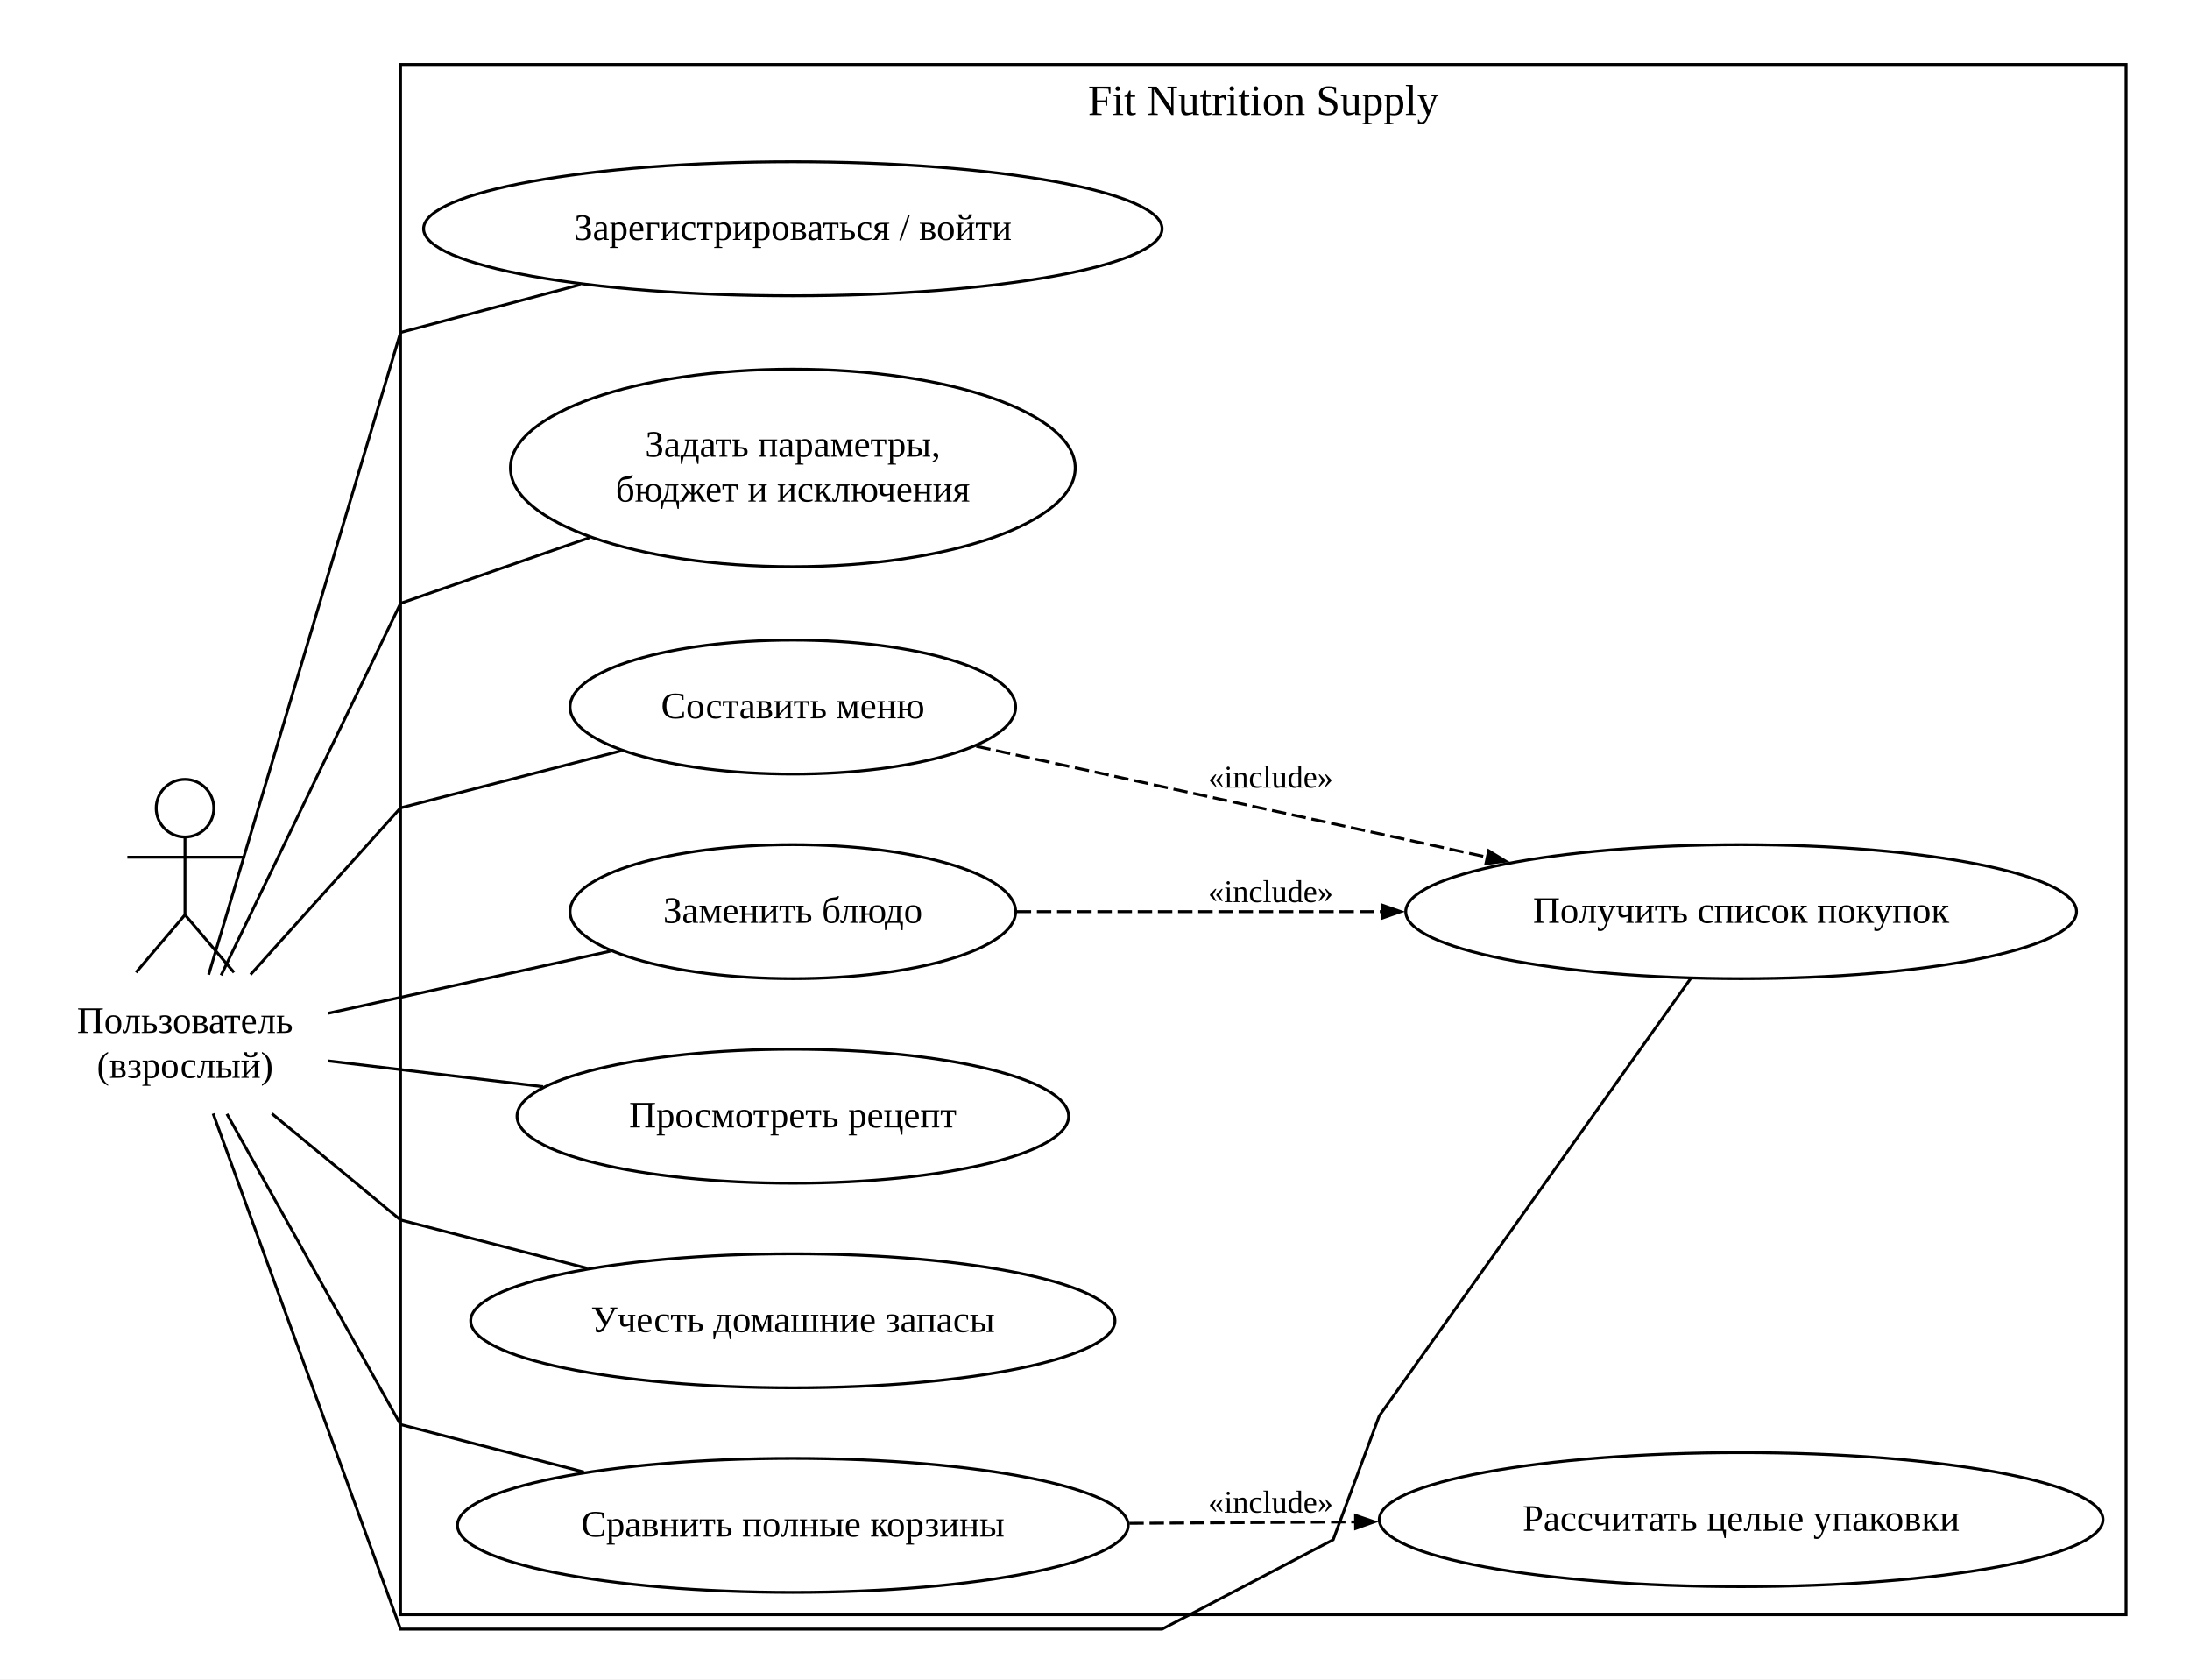
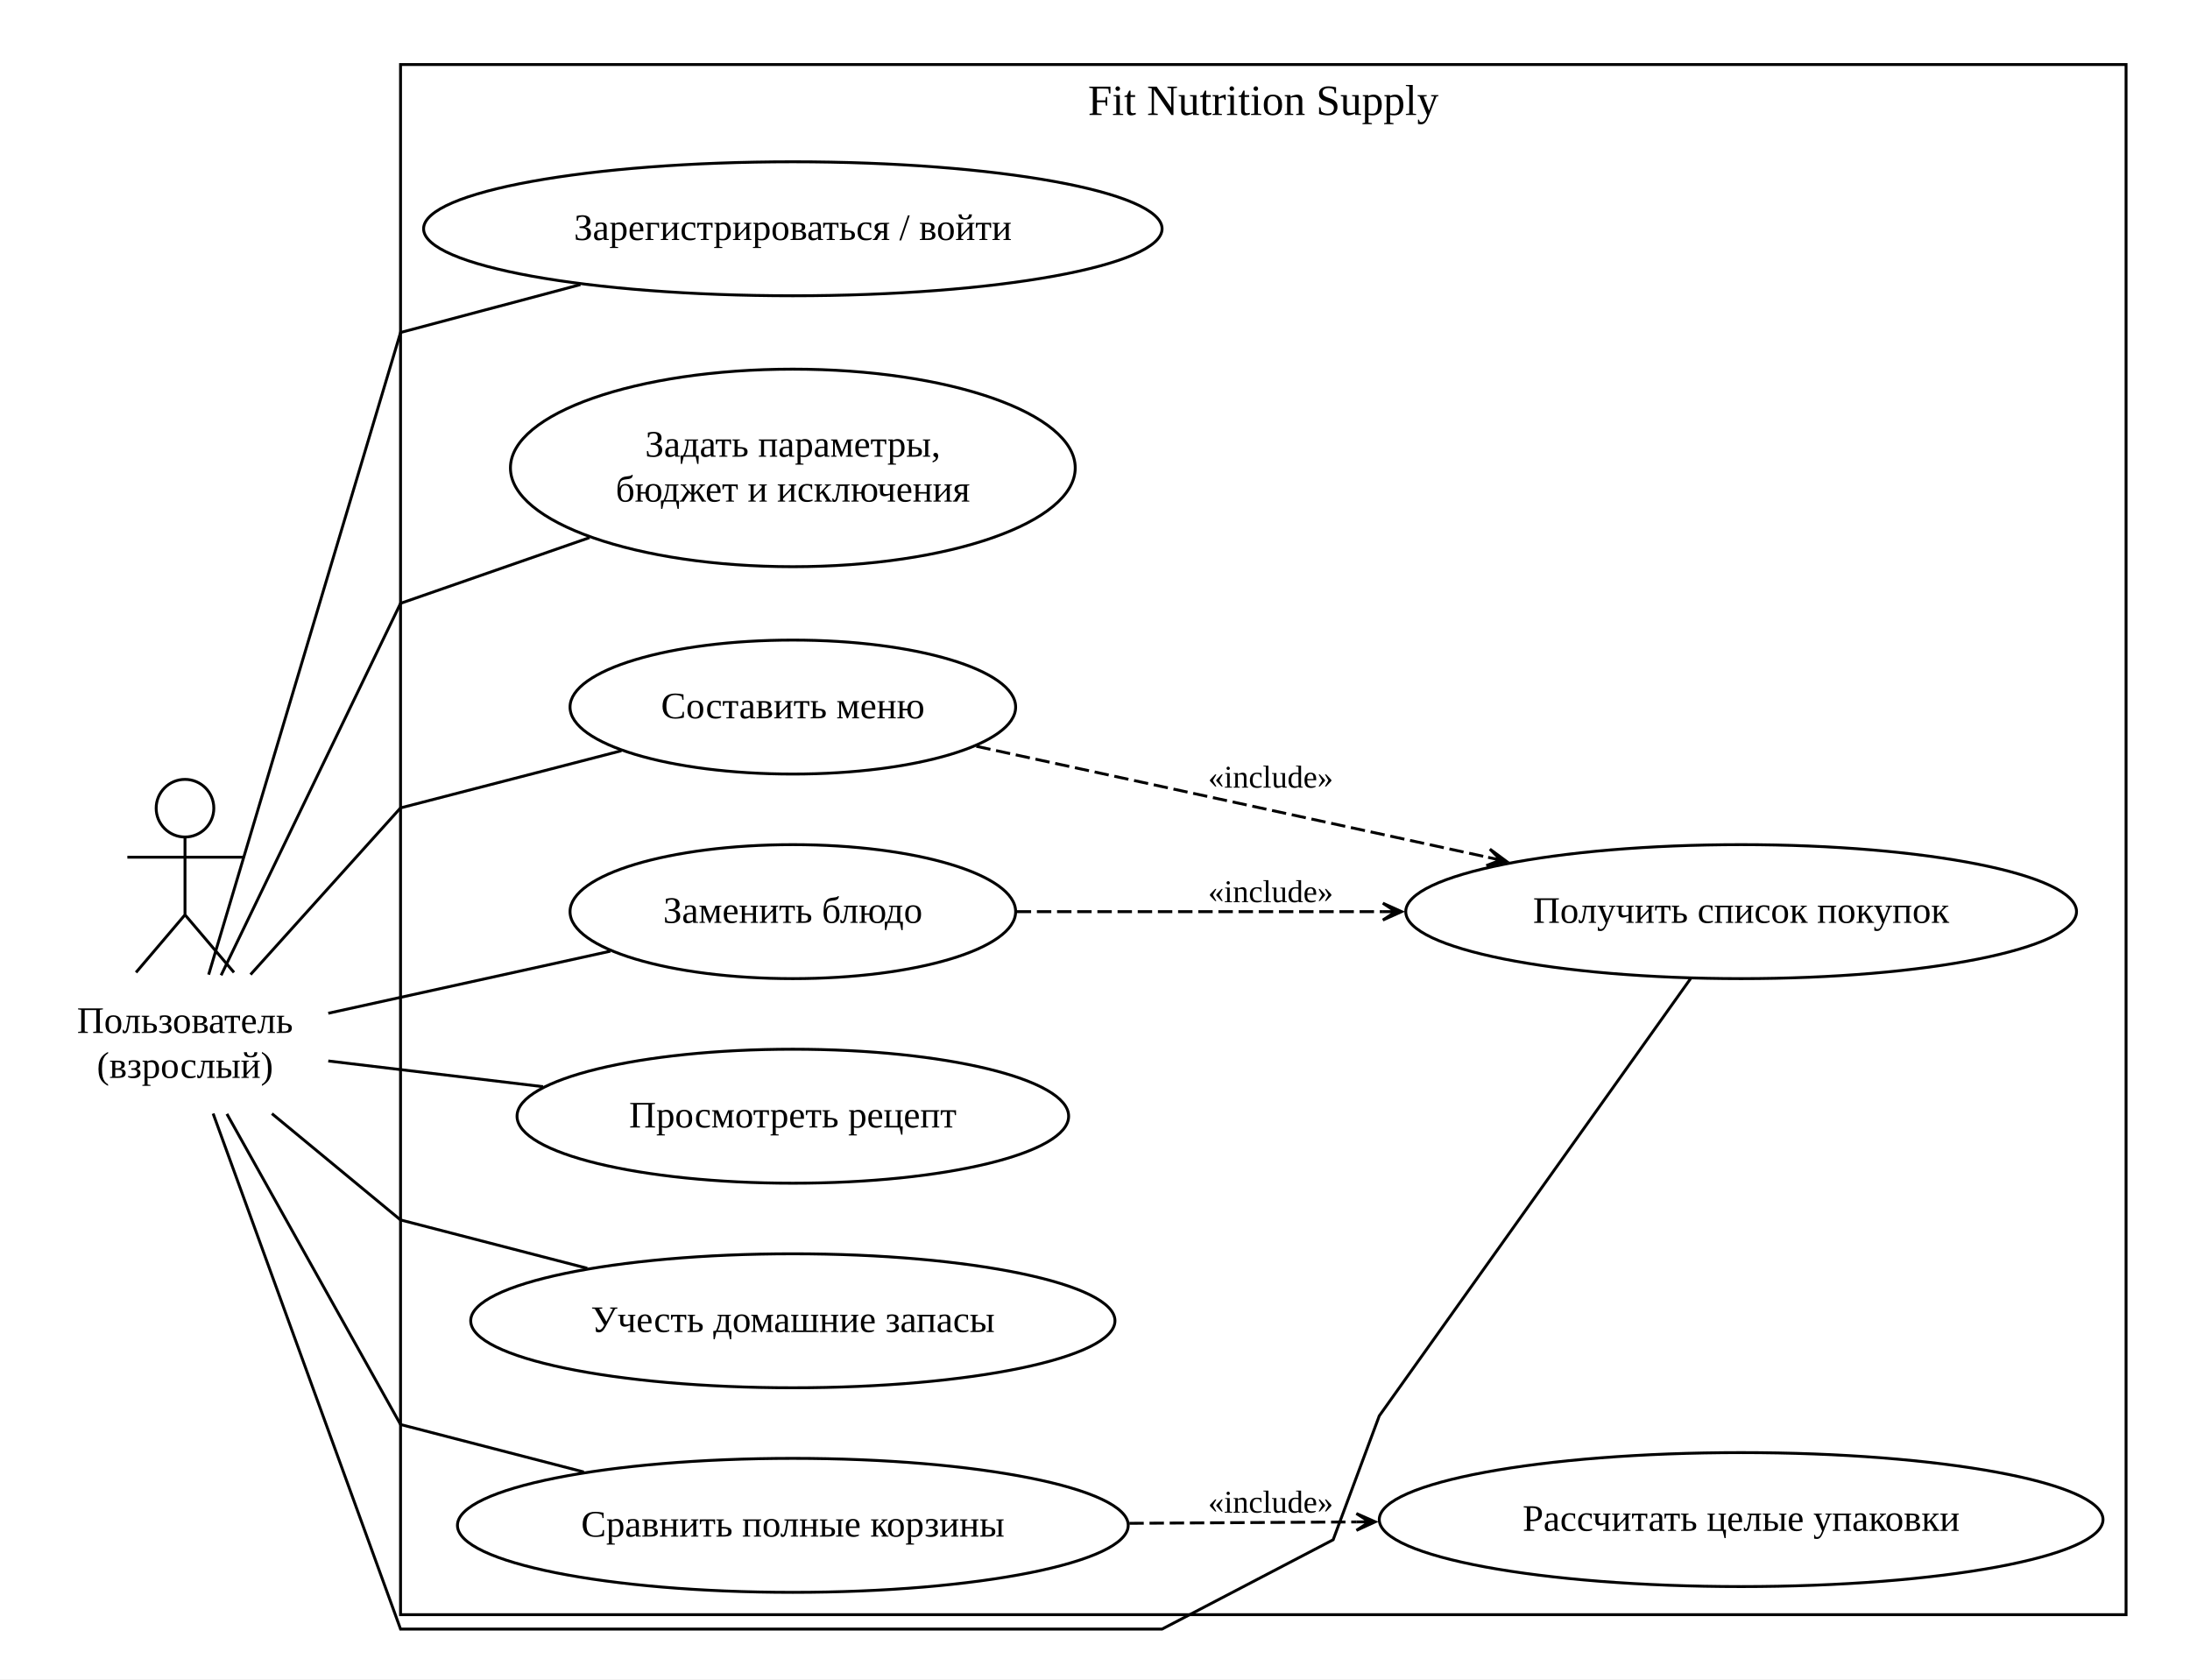
<svg xmlns="http://www.w3.org/2000/svg" width="760pt" height="583pt" viewBox="0.00 0.00 760.00 583.00">
  <g id="graph0" class="graph" transform="scale(1 1) rotate(0) translate(14.4 568.4)">
    <polygon fill="white" stroke="none" points="-14.4,14.4 -14.4,-568.4 745.81,-568.4 745.81,14.4 -14.4,14.4" />
    <g id="clust1" class="cluster">
      <polygon fill="white" stroke="black" points="124.6,-8 124.6,-546 723.41,-546 723.41,-8 124.6,-8" />
      <text xml:space="preserve" text-anchor="middle" x="424.01" y="-528.5" font-family="Times New Roman" font-size="15.00">Fit Nutrition Supply</text>
    </g>
    <g id="node1" class="node">
      <circle cx="49.8" cy="-287.9" r="10" fill="none" stroke="black" />
      <path d="M49.8,-277.9v27m-20,-20h40m-20,20 -17,20m17,-20 17,20" stroke="black" fill="none" />
      <text xml:space="preserve" text-anchor="middle" x="49.8" y="-209.9" font-family="Times New Roman" font-size="13.00">Пользователь</text>
      <text xml:space="preserve" text-anchor="middle" x="49.8" y="-194.3" font-family="Times New Roman" font-size="13.00">(взрослый)</text>
    </g>
    <g id="node2" class="node">
      <ellipse fill="none" stroke="black" cx="260.74" cy="-489" rx="128.14" ry="23.25" />
      <text xml:space="preserve" text-anchor="middle" x="260.74" y="-485.1" font-family="Times New Roman" font-size="13.00">Зарегистрироваться / войти</text>
    </g>
    <g id="edge1" class="edge">
      <path fill="none" stroke="black" d="M58.01,-230.13C76.58,-292.28 124.6,-453 124.6,-453 124.6,-453 155.04,-461.11 187.03,-469.63" />
    </g>
    <g id="node3" class="node">
      <ellipse fill="none" stroke="black" cx="260.74" cy="-406" rx="98" ry="34.28" />
      <text xml:space="preserve" text-anchor="middle" x="260.74" y="-409.9" font-family="Times New Roman" font-size="13.00">Задать параметры,</text>
      <text xml:space="preserve" text-anchor="middle" x="260.74" y="-394.3" font-family="Times New Roman" font-size="13.00">бюджет и исключения</text>
    </g>
    <g id="edge2" class="edge">
      <path fill="none" stroke="black" d="M62.33,-229.91C83.09,-272.94 124.6,-359 124.6,-359 124.6,-359 157.08,-370.3 190.19,-381.81" />
    </g>
    <g id="node4" class="node">
      <ellipse fill="none" stroke="black" cx="260.74" cy="-323" rx="77.32" ry="23.25" />
      <text xml:space="preserve" text-anchor="middle" x="260.74" y="-319.1" font-family="Times New Roman" font-size="13.00">Составить меню</text>
    </g>
    <g id="edge3" class="edge">
      <path fill="none" stroke="black" d="M72.54,-230.16C94.31,-254.35 124.6,-288 124.6,-288 124.6,-288 164.73,-298.39 201.25,-307.85" />
    </g>
    <g id="node5" class="node">
      <ellipse fill="none" stroke="black" cx="260.74" cy="-252" rx="77.32" ry="23.25" />
      <text xml:space="preserve" text-anchor="middle" x="260.74" y="-248.1" font-family="Times New Roman" font-size="13.00">Заменить блюдо</text>
    </g>
    <g id="edge4" class="edge">
      <path fill="none" stroke="black" d="M99.52,-216.73C128.7,-223.15 166.09,-231.38 197.41,-238.28" />
    </g>
    <g id="node6" class="node">
      <ellipse fill="none" stroke="black" cx="260.74" cy="-181" rx="95.71" ry="23.25" />
      <text xml:space="preserve" text-anchor="middle" x="260.74" y="-177.1" font-family="Times New Roman" font-size="13.00">Просмотреть рецепт</text>
    </g>
    <g id="edge5" class="edge">
      <path fill="none" stroke="black" d="M99.52,-200.17C121.71,-197.52 148.64,-194.29 174.04,-191.25" />
    </g>
    <g id="node7" class="node">
      <ellipse fill="none" stroke="black" cx="589.83" cy="-252" rx="116.39" ry="23.25" />
      <text xml:space="preserve" text-anchor="middle" x="589.83" y="-248.1" font-family="Times New Roman" font-size="13.00">Получить список покупок</text>
    </g>
    <g id="edge6" class="edge">
      <path fill="none" stroke="black" d="M59.56,-181.92C79.1,-128.14 124.6,-3 124.6,-3 124.6,-3 388.87,-3 388.87,-3 388.87,-3 448.25,-34 448.25,-34 448.25,-34 464.25,-77 464.25,-77 464.25,-77 538.4,-181.16 572.29,-228.76" />
    </g>
    <g id="node8" class="node">
      <ellipse fill="none" stroke="black" cx="260.74" cy="-110" rx="111.79" ry="23.25" />
      <text xml:space="preserve" text-anchor="middle" x="260.74" y="-106.1" font-family="Times New Roman" font-size="13.00">Учесть домашние запасы</text>
    </g>
    <g id="edge7" class="edge">
      <path fill="none" stroke="black" d="M79.97,-181.89C100.6,-164.84 124.6,-145 124.6,-145 124.6,-145 156.56,-136.72 189.4,-128.22" />
    </g>
    <g id="node9" class="node">
      <ellipse fill="none" stroke="black" cx="260.74" cy="-39" rx="116.39" ry="23.25" />
      <text xml:space="preserve" text-anchor="middle" x="260.74" y="-35.1" font-family="Times New Roman" font-size="13.00">Сравнить полные корзины</text>
    </g>
    <g id="edge8" class="edge">
      <path fill="none" stroke="black" d="M64.34,-181.79C85.64,-143.68 124.6,-74 124.6,-74 124.6,-74 155.8,-65.92 188.21,-57.52" />
    </g>
    <g id="edge9" class="edge">
-       <path fill="none" stroke="black" stroke-dasharray="5,2" d="M324.42,-309.39C374.73,-298.47 445.95,-283.01 501.79,-270.89" />
-       <polygon fill="black" stroke="black" points="502.22,-273.13 508.09,-269.53 501.26,-268.68 502.22,-273.13" />
+       <path fill="none" stroke="black" stroke-dasharray="5,2" d="M324.42,-309.39C374.84,-298.45 446.24,-282.95 502.14,-270.82" />
+       <polygon fill="black" stroke="black" points="508.38,-269.46 502.65,-273.7 506.39,-269.89 502.03,-270.84 502.03,-270.84 502.03,-270.84 506.39,-269.89 501.41,-267.98 508.38,-269.46" />
      <text xml:space="preserve" text-anchor="middle" x="426.56" y="-295.05" font-family="Times New Roman" font-size="11.00">«include»</text>
    </g>
    <g id="edge11" class="edge">
-       <path fill="none" stroke="black" stroke-dasharray="5,2" d="M338.43,-252C376.2,-252 422.68,-252 465.3,-252" />
-       <polygon fill="black" stroke="black" points="465.2,-254.28 471.7,-252 465.2,-249.73 465.2,-254.28" />
+       <path fill="none" stroke="black" stroke-dasharray="5,2" d="M338.43,-252C376.28,-252 422.88,-252 465.57,-252" />
+       <polygon fill="black" stroke="black" points="472,-252 465.5,-254.93 469.96,-252 465.5,-252 465.5,-252 465.5,-252 469.96,-252 465.5,-249.08 472,-252" />
      <text xml:space="preserve" text-anchor="middle" x="426.56" y="-255.3" font-family="Times New Roman" font-size="11.00">«include»</text>
    </g>
    <g id="node10" class="node">
      <ellipse fill="none" stroke="black" cx="589.83" cy="-41" rx="125.58" ry="23.25" />
      <text xml:space="preserve" text-anchor="middle" x="589.83" y="-37.1" font-family="Times New Roman" font-size="13.00">Рассчитать целые упаковки</text>
    </g>
    <g id="edge10" class="edge">
      <path fill="none" stroke="black" stroke-dasharray="5,2" d="M377.52,-39.71C403.03,-39.86 430.23,-40.03 456.35,-40.19" />
-       <polygon fill="black" stroke="black" points="456.02,-42.46 462.53,-40.23 456.04,-37.91 456.02,-42.46" />
+       <polygon fill="black" stroke="black" points="462.82,-40.23 456.31,-43.11 460.79,-40.22 456.32,-40.19 456.32,-40.19 456.32,-40.19 460.79,-40.22 456.34,-37.26 462.82,-40.23" />
      <text xml:space="preserve" text-anchor="middle" x="426.56" y="-43.42" font-family="Times New Roman" font-size="11.00">«include»</text>
    </g>
  </g>
</svg>
